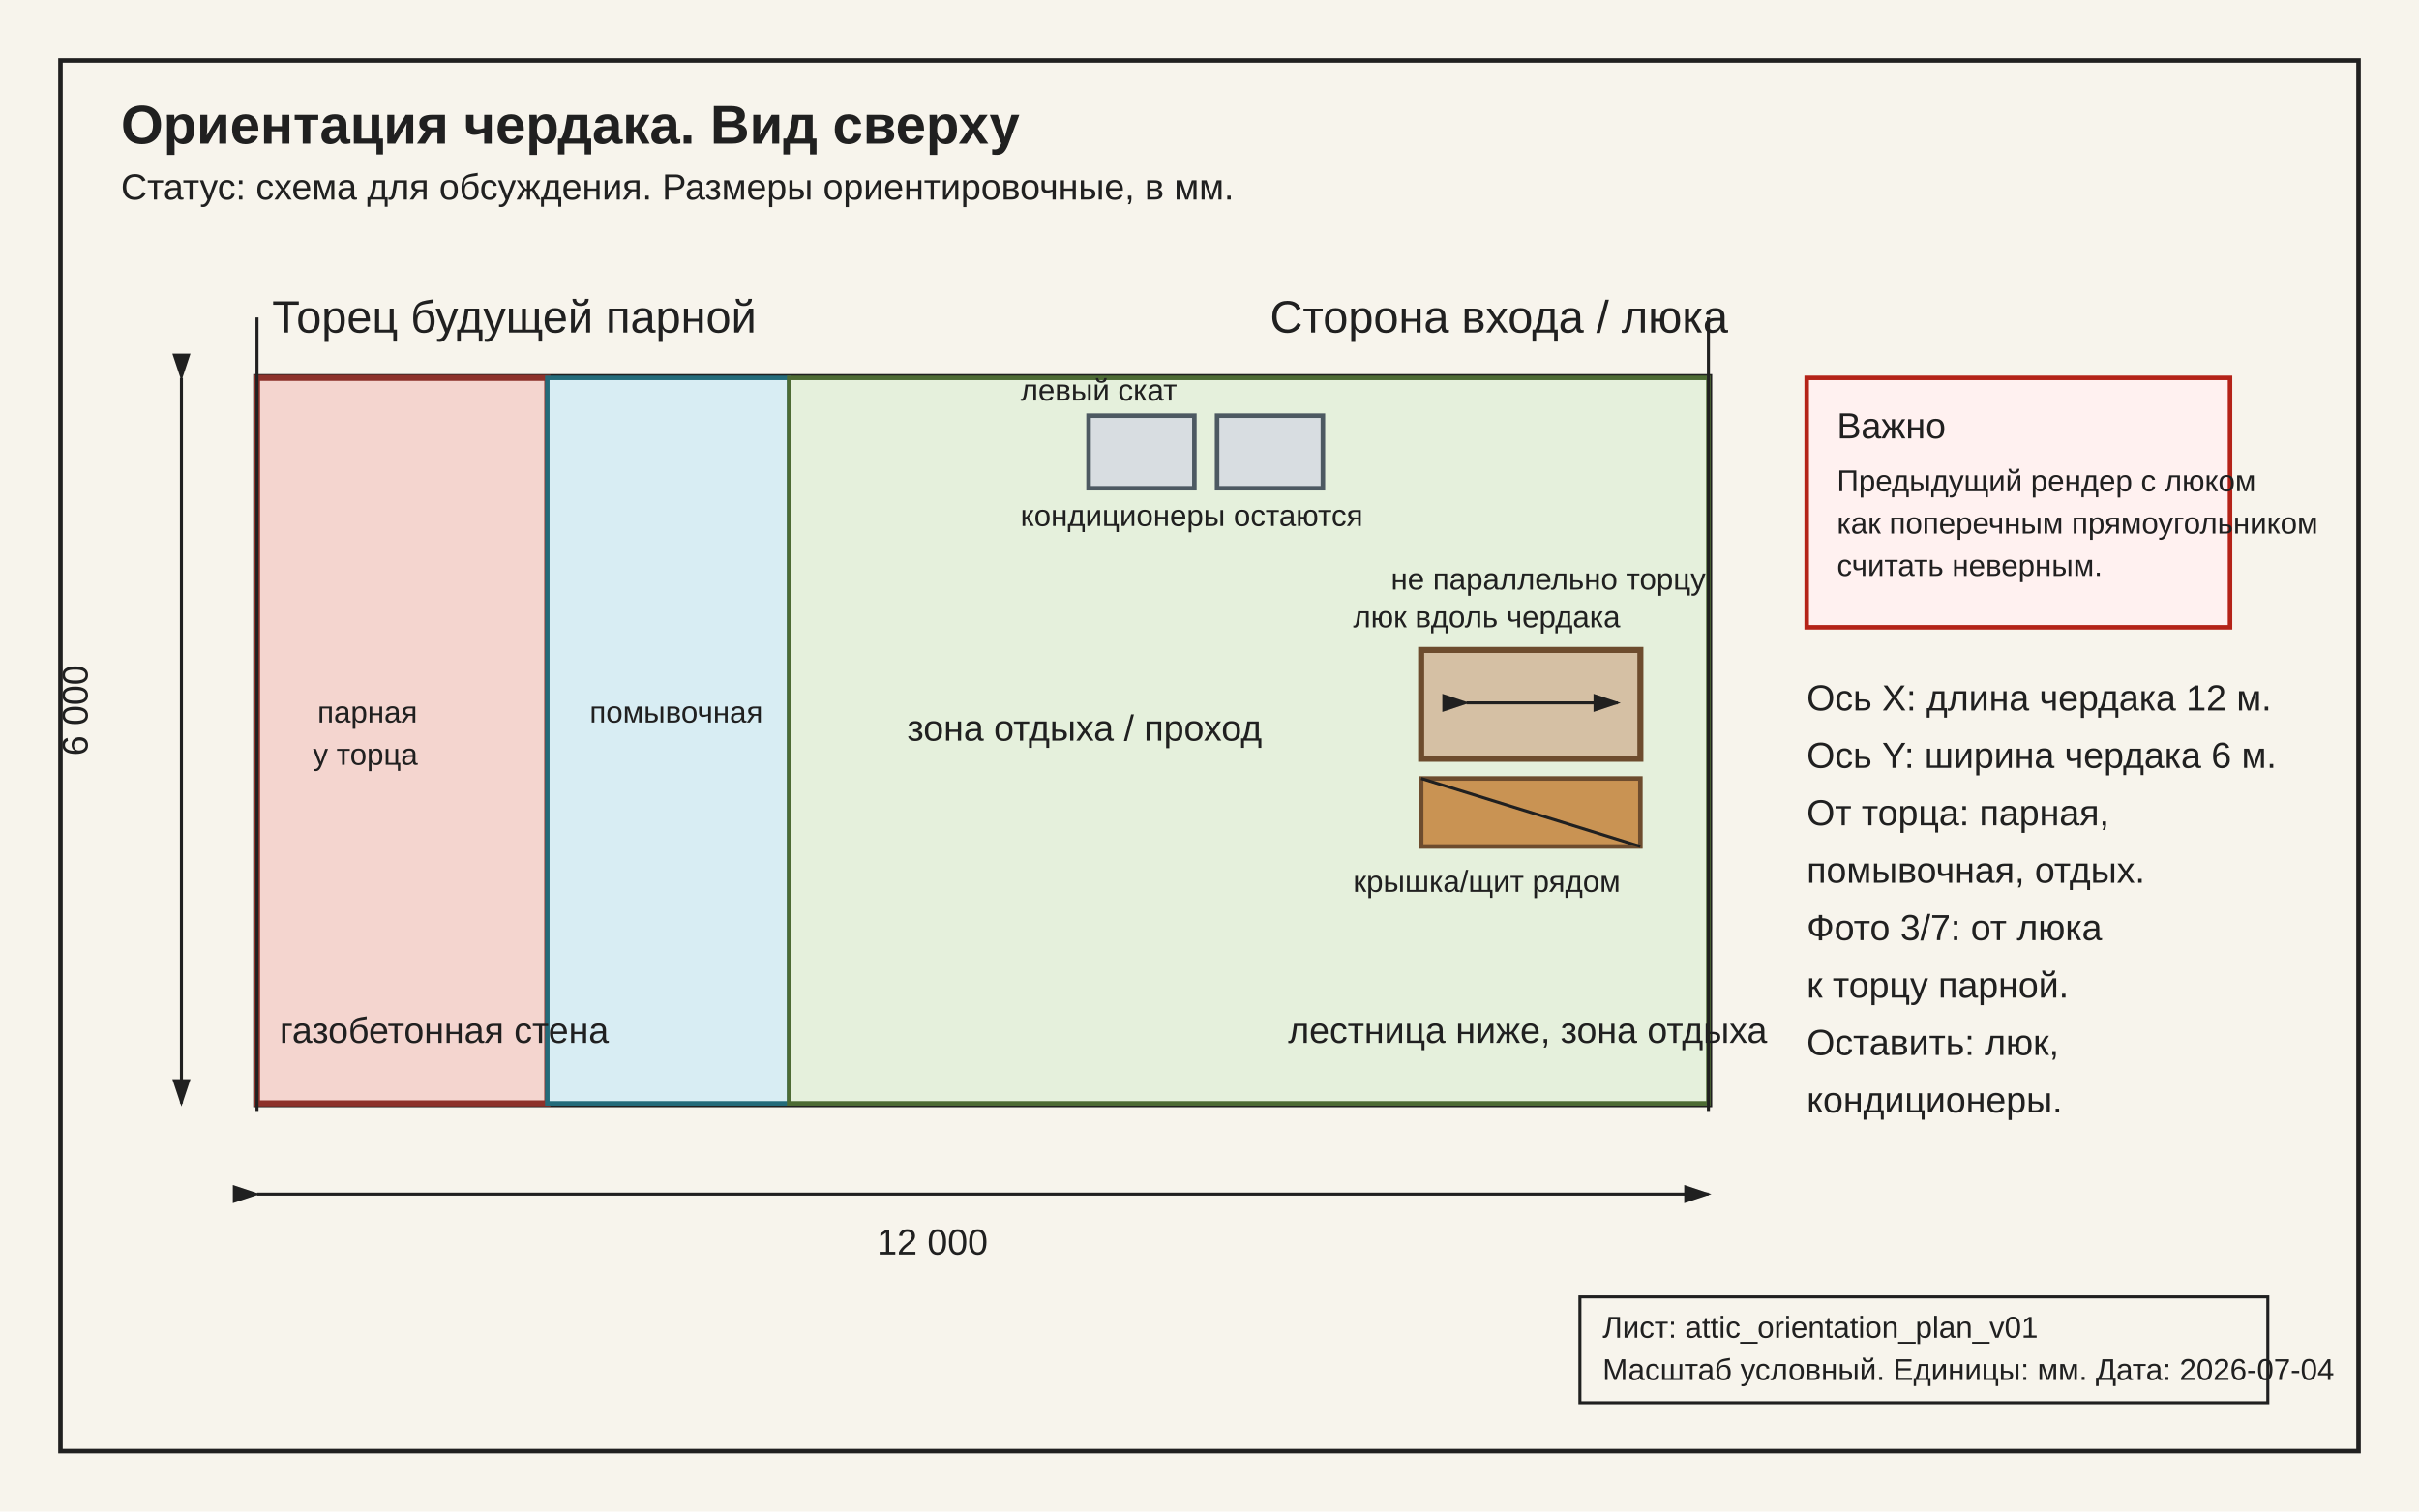
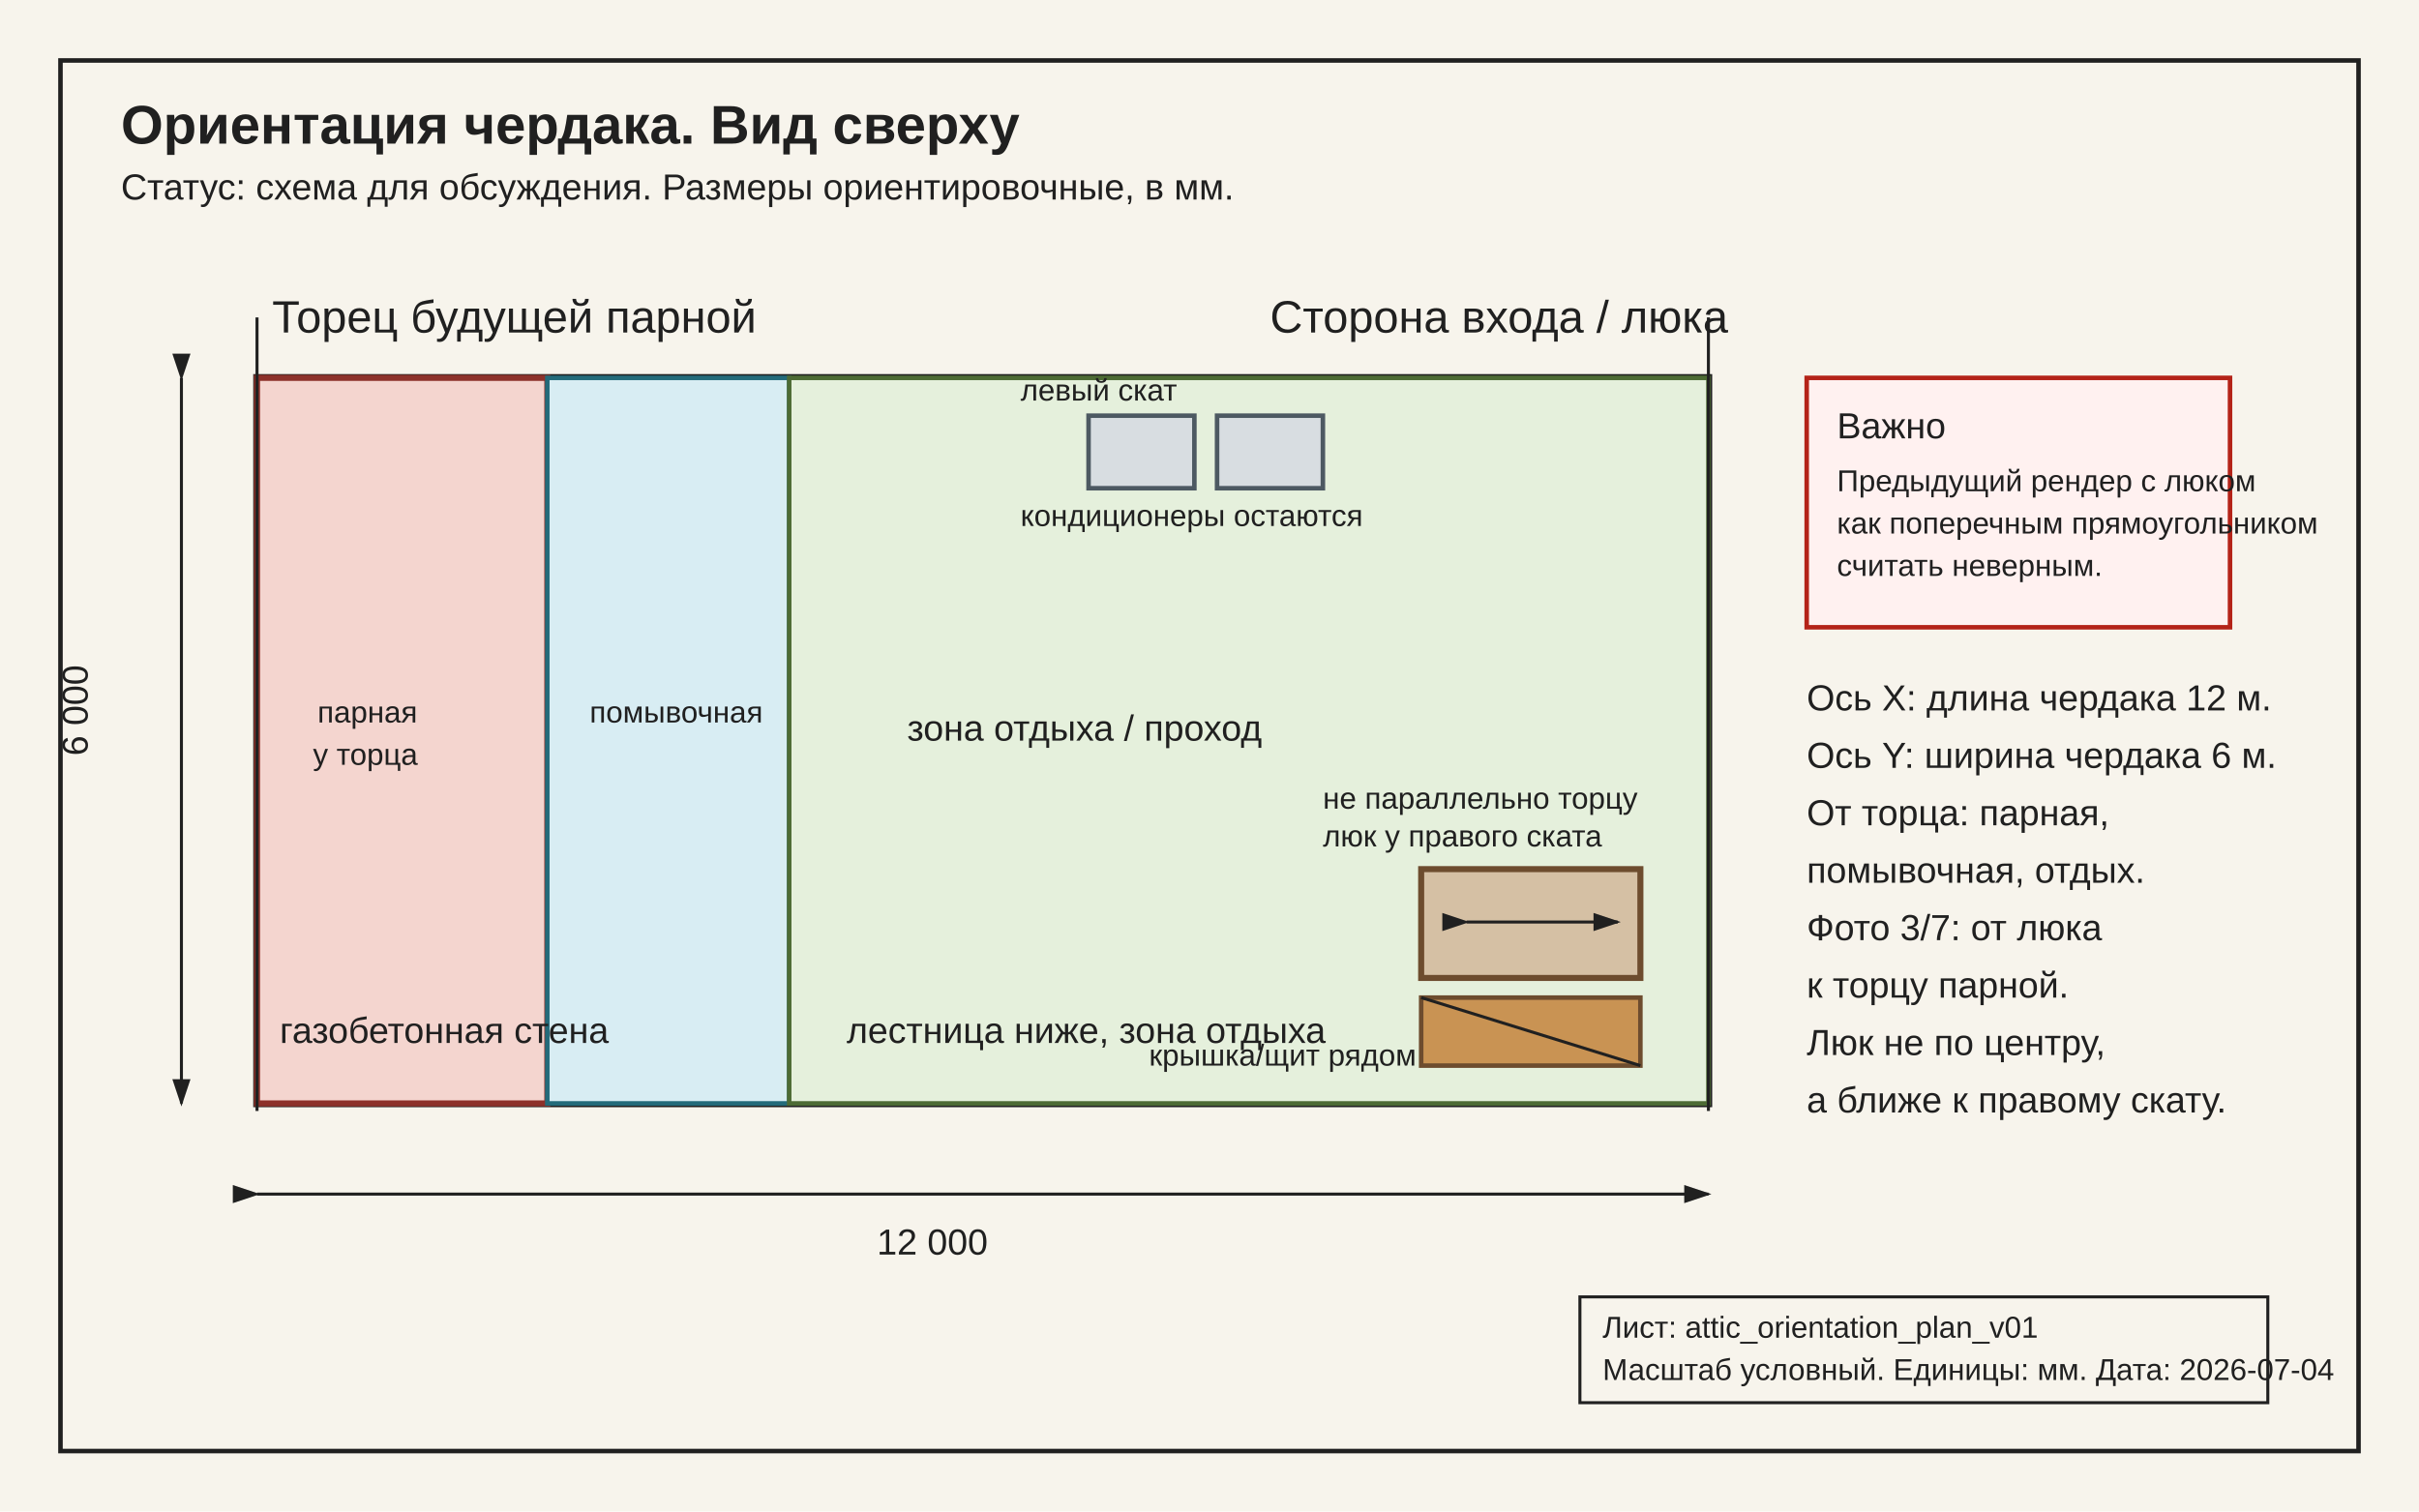
<svg xmlns="http://www.w3.org/2000/svg" width="1600" height="1000" viewBox="0 0 1600 1000">
  <defs>
    <marker id="arrow" markerWidth="10" markerHeight="10" refX="8" refY="3" orient="auto" markerUnits="strokeWidth">
      <path d="M0,0 L0,6 L9,3 z" fill="#202020" />
    </marker>
    <style>
      .sheet { fill: #f7f4ec; }
      .border { fill: none; stroke: #202020; stroke-width: 3; }
      .outer { fill: #fffdf7; stroke: #202020; stroke-width: 5; }
      .axis { stroke: #777; stroke-width: 2; stroke-dasharray: 10 8; }
      .dim { stroke: #202020; stroke-width: 2; marker-end: url(#arrow); marker-start: url(#arrow); }
      .thin { stroke: #202020; stroke-width: 2; fill: none; }
      .note { font-family: Arial, sans-serif; fill: #202020; font-size: 30px; }
      .small { font-family: Arial, sans-serif; fill: #202020; font-size: 24px; }
      .tiny { font-family: Arial, sans-serif; fill: #202020; font-size: 20px; }
      .title { font-family: Arial, sans-serif; fill: #202020; font-size: 36px; font-weight: 700; }
      .steam { fill: #f4d5cf; stroke: #8d312a; stroke-width: 4; }
      .wash { fill: #d8edf3; stroke: #236b7a; stroke-width: 3; }
      .rest { fill: #e5f0dc; stroke: #4d6b34; stroke-width: 3; }
      .hatch { fill: #d5c0a4; stroke: #6d4c2e; stroke-width: 4; }
      .lid { fill: #c99353; stroke: #6d4c2e; stroke-width: 3; }
      .ac { fill: #d8dde1; stroke: #4d5962; stroke-width: 3; }
      .reject { fill: #fff1f0; stroke: #b42318; stroke-width: 3; }
    </style>
  </defs>
  <rect class="sheet" x="0" y="0" width="1600" height="1000" />
  <rect class="border" x="40" y="40" width="1520" height="920" />
  <text class="title" x="80" y="95">Ориентация чердака. Вид сверху</text>
  <text class="small" x="80" y="132">Статус: схема для обсуждения. Размеры ориентировочные, в мм.</text>
  <rect class="outer" x="170" y="250" width="960" height="480" />
  <line class="axis" x1="650" y1="250" x2="650" y2="730" />
  <line class="axis" x1="170" y1="490" x2="1130" y2="490" />
  <rect class="steam" x="170" y="250" width="192" height="480" />
  <rect class="wash" x="362" y="250" width="160" height="480" />
  <rect class="rest" x="522" y="250" width="608" height="480" />
-   <rect class="hatch" x="940" y="430" width="145" height="72" />
-   <rect class="lid" x="940" y="515" width="145" height="45" />
-   <line class="thin" x1="940" y1="515" x2="1085" y2="560" />
+   <rect class="hatch" x="940" y="575" width="145" height="72" />
+   <rect class="lid" x="940" y="660" width="145" height="45" />
+   <line class="thin" x1="940" y1="660" x2="1085" y2="705" />
  <rect class="ac" x="720" y="275" width="70" height="48" />
  <rect class="ac" x="805" y="275" width="70" height="48" />
  <line class="dim" x1="170" y1="790" x2="1130" y2="790" />
  <text class="small" x="580" y="830">12 000</text>
  <line class="dim" x1="120" y1="250" x2="120" y2="730" />
  <text class="small" x="58" y="500" transform="rotate(-90 58 500)">6 000</text>
  <line class="thin" x1="170" y1="210" x2="170" y2="735" />
  <text class="note" x="180" y="220">Торец будущей парной</text>
  <text class="small" x="185" y="690">газобетонная стена</text>
  <line class="thin" x1="1130" y1="210" x2="1130" y2="735" />
  <text class="note" x="840" y="220">Сторона входа / люка</text>
-   <text class="small" x="852" y="690">лестница ниже, зона отдыха</text>
+   <text class="small" x="560" y="690">лестница ниже, зона отдыха</text>
  <text class="small" x="600" y="490">зона отдыха / проход</text>
  <text class="tiny" x="390" y="478">помывочная</text>
  <text class="tiny" x="210" y="478">парная</text>
  <text class="tiny" x="207" y="506">у торца</text>
  <text class="tiny" x="675" y="265">левый скат</text>
  <text class="tiny" x="675" y="348">кондиционеры остаются</text>
-   <text class="tiny" x="895" y="415">люк вдоль чердака</text>
-   <text class="tiny" x="895" y="590">крышка/щит рядом</text>
-   <line class="dim" x1="970" y1="465" x2="1070" y2="465" />
-   <text class="tiny" x="920" y="390">не параллельно торцу</text>
+   <text class="tiny" x="875" y="560">люк у правого ската</text>
+   <text class="tiny" x="760" y="705">крышка/щит рядом</text>
+   <line class="dim" x1="970" y1="610" x2="1070" y2="610" />
+   <text class="tiny" x="875" y="535">не параллельно торцу</text>
  <rect class="reject" x="1195" y="250" width="280" height="165" />
  <text class="small" x="1215" y="290">Важно</text>
  <text class="tiny" x="1215" y="325">Предыдущий рендер с люком</text>
  <text class="tiny" x="1215" y="353">как поперечным прямоугольником</text>
  <text class="tiny" x="1215" y="381">считать неверным.</text>
  <text class="small" x="1195" y="470">Ось X: длина чердака 12 м.</text>
  <text class="small" x="1195" y="508">Ось Y: ширина чердака 6 м.</text>
  <text class="small" x="1195" y="546">От торца: парная,</text>
  <text class="small" x="1195" y="584">помывочная, отдых.</text>
  <text class="small" x="1195" y="622">Фото 3/7: от люка</text>
  <text class="small" x="1195" y="660">к торцу парной.</text>
-   <text class="small" x="1195" y="698">Оставить: люк,</text>
-   <text class="small" x="1195" y="736">кондиционеры.</text>
+   <text class="small" x="1195" y="698">Люк не по центру,</text>
+   <text class="small" x="1195" y="736">а ближе к правому скату.</text>
  <rect class="thin" x="1045" y="858" width="455" height="70" />
  <text class="tiny" x="1060" y="885">Лист: attic_orientation_plan_v01</text>
  <text class="tiny" x="1060" y="913">Масштаб условный. Единицы: мм. Дата: 2026-07-04</text>
</svg>
